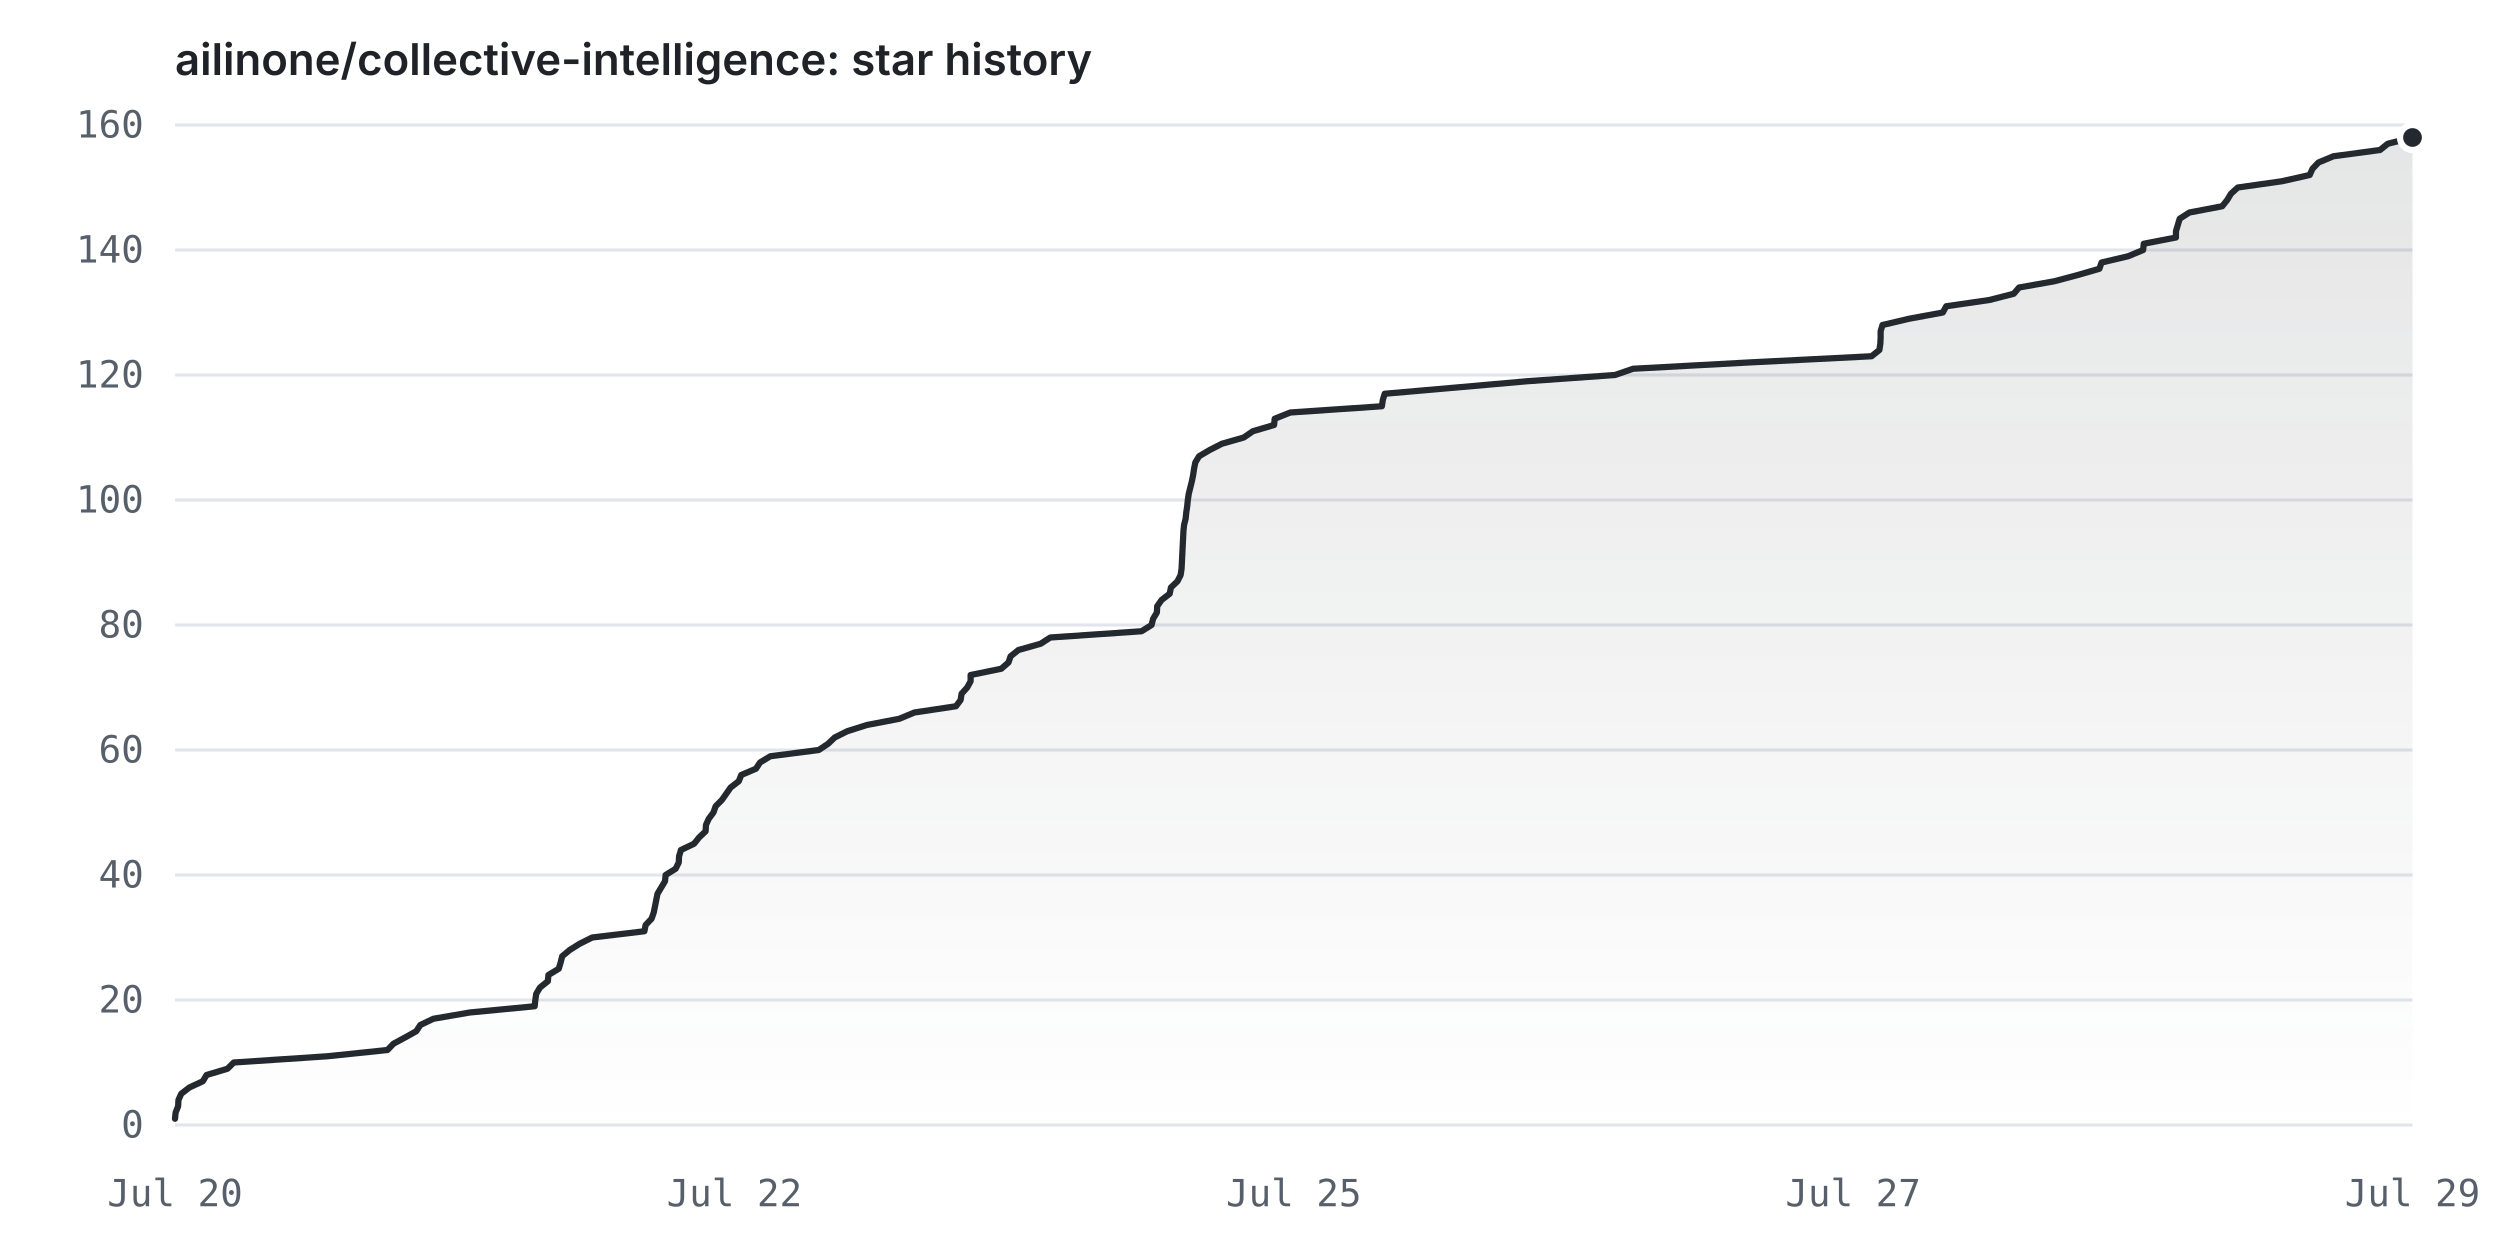
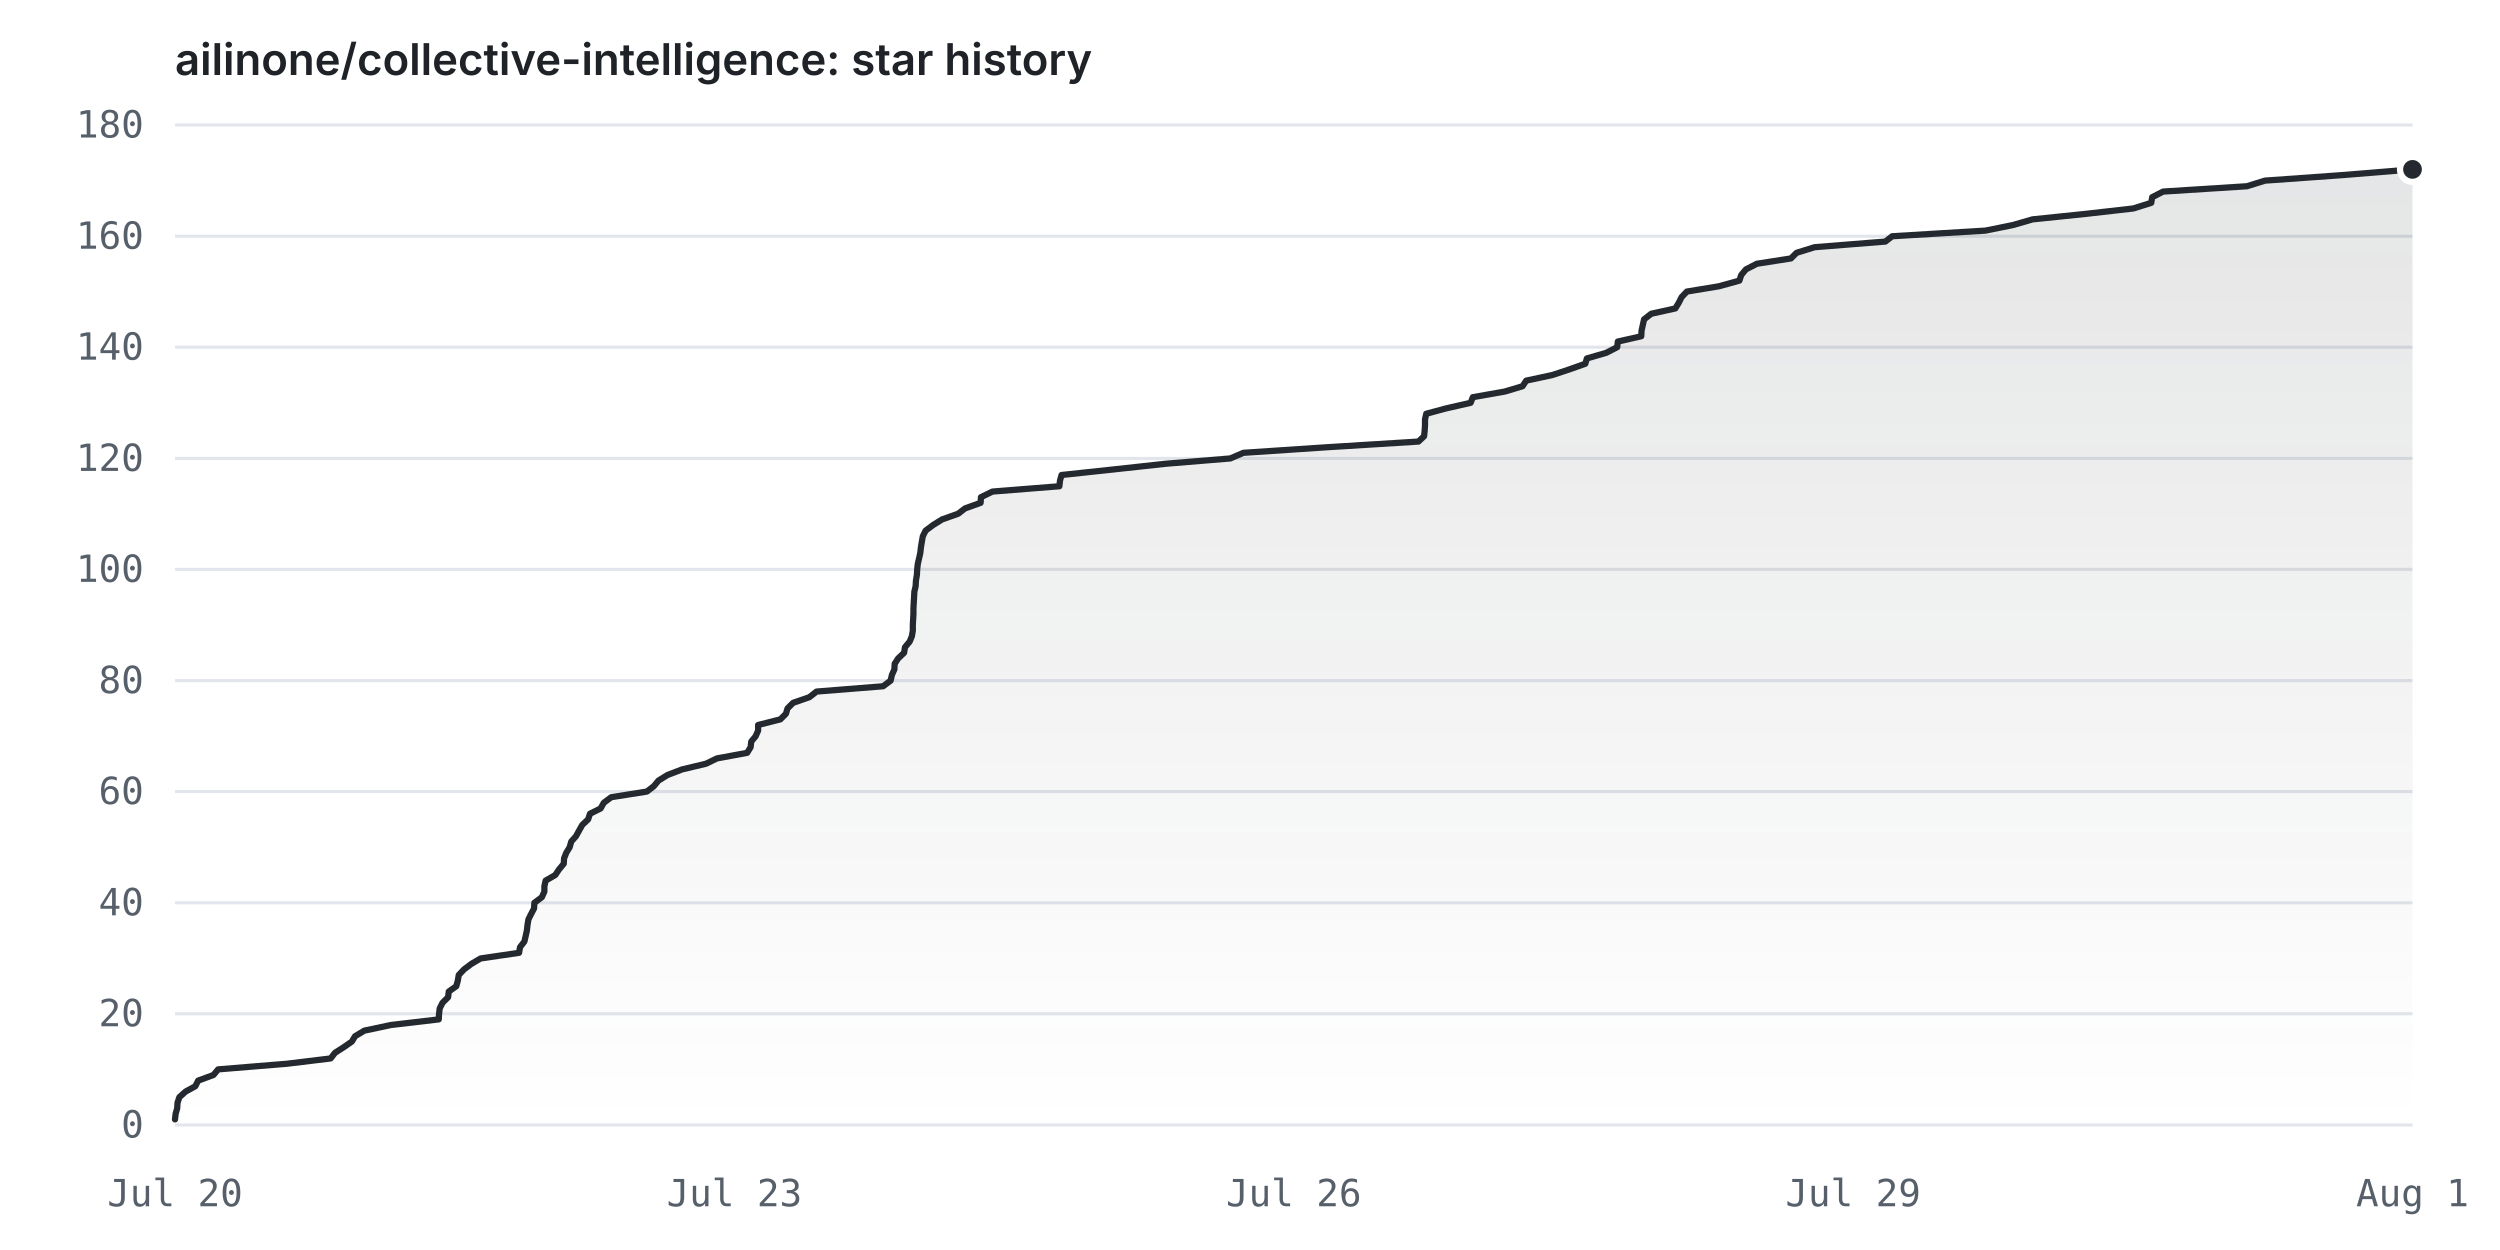
<svg xmlns="http://www.w3.org/2000/svg" viewBox="0 0 800 400" width="800" height="400" role="img" aria-label="Cumulative GitHub stars over time for ailinone/collective-intelligence">
  <rect x="0" y="0" width="800" height="400" fill="#ffffff" />
  <text x="56" y="24" font-size="14" font-weight="600" fill="#1f2328" font-family="-apple-system, Segoe UI, sans-serif">ailinone/collective-intelligence: star history</text>
  <g>
    <line x1="56" y1="360.0" x2="772" y2="360.0" stroke="#e2e6ec" stroke-width="1" />
-     <line x1="56" y1="320.0" x2="772" y2="320.0" stroke="#e2e6ec" stroke-width="1" />
-     <line x1="56" y1="280.0" x2="772" y2="280.0" stroke="#e2e6ec" stroke-width="1" />
-     <line x1="56" y1="240.0" x2="772" y2="240.0" stroke="#e2e6ec" stroke-width="1" />
-     <line x1="56" y1="200.0" x2="772" y2="200.0" stroke="#e2e6ec" stroke-width="1" />
-     <line x1="56" y1="160.0" x2="772" y2="160.0" stroke="#e2e6ec" stroke-width="1" />
-     <line x1="56" y1="120.0" x2="772" y2="120.0" stroke="#e2e6ec" stroke-width="1" />
-     <line x1="56" y1="80.0" x2="772" y2="80.0" stroke="#e2e6ec" stroke-width="1" />
+     <line x1="56" y1="324.4" x2="772" y2="324.4" stroke="#e2e6ec" stroke-width="1" />
+     <line x1="56" y1="288.9" x2="772" y2="288.9" stroke="#e2e6ec" stroke-width="1" />
+     <line x1="56" y1="253.3" x2="772" y2="253.3" stroke="#e2e6ec" stroke-width="1" />
+     <line x1="56" y1="217.8" x2="772" y2="217.8" stroke="#e2e6ec" stroke-width="1" />
+     <line x1="56" y1="182.2" x2="772" y2="182.2" stroke="#e2e6ec" stroke-width="1" />
+     <line x1="56" y1="146.7" x2="772" y2="146.7" stroke="#e2e6ec" stroke-width="1" />
+     <line x1="56" y1="111.1" x2="772" y2="111.1" stroke="#e2e6ec" stroke-width="1" />
+     <line x1="56" y1="75.6" x2="772" y2="75.6" stroke="#e2e6ec" stroke-width="1" />
    <line x1="56" y1="40.0" x2="772" y2="40.0" stroke="#e2e6ec" stroke-width="1" />
    <text x="46" y="364.0" text-anchor="end" font-size="12" fill="#57606a" font-family="ui-monospace, Consolas, monospace">0</text>
-     <text x="46" y="324.0" text-anchor="end" font-size="12" fill="#57606a" font-family="ui-monospace, Consolas, monospace">20</text>
-     <text x="46" y="284.0" text-anchor="end" font-size="12" fill="#57606a" font-family="ui-monospace, Consolas, monospace">40</text>
-     <text x="46" y="244.0" text-anchor="end" font-size="12" fill="#57606a" font-family="ui-monospace, Consolas, monospace">60</text>
-     <text x="46" y="204.0" text-anchor="end" font-size="12" fill="#57606a" font-family="ui-monospace, Consolas, monospace">80</text>
-     <text x="46" y="164.0" text-anchor="end" font-size="12" fill="#57606a" font-family="ui-monospace, Consolas, monospace">100</text>
-     <text x="46" y="124.0" text-anchor="end" font-size="12" fill="#57606a" font-family="ui-monospace, Consolas, monospace">120</text>
-     <text x="46" y="84.0" text-anchor="end" font-size="12" fill="#57606a" font-family="ui-monospace, Consolas, monospace">140</text>
-     <text x="46" y="44.0" text-anchor="end" font-size="12" fill="#57606a" font-family="ui-monospace, Consolas, monospace">160</text>
+     <text x="46" y="328.4" text-anchor="end" font-size="12" fill="#57606a" font-family="ui-monospace, Consolas, monospace">20</text>
+     <text x="46" y="292.9" text-anchor="end" font-size="12" fill="#57606a" font-family="ui-monospace, Consolas, monospace">40</text>
+     <text x="46" y="257.3" text-anchor="end" font-size="12" fill="#57606a" font-family="ui-monospace, Consolas, monospace">60</text>
+     <text x="46" y="221.8" text-anchor="end" font-size="12" fill="#57606a" font-family="ui-monospace, Consolas, monospace">80</text>
+     <text x="46" y="186.2" text-anchor="end" font-size="12" fill="#57606a" font-family="ui-monospace, Consolas, monospace">100</text>
+     <text x="46" y="150.7" text-anchor="end" font-size="12" fill="#57606a" font-family="ui-monospace, Consolas, monospace">120</text>
+     <text x="46" y="115.1" text-anchor="end" font-size="12" fill="#57606a" font-family="ui-monospace, Consolas, monospace">140</text>
+     <text x="46" y="79.6" text-anchor="end" font-size="12" fill="#57606a" font-family="ui-monospace, Consolas, monospace">160</text>
+     <text x="46" y="44.0" text-anchor="end" font-size="12" fill="#57606a" font-family="ui-monospace, Consolas, monospace">180</text>
    <text x="56.0" y="386" text-anchor="middle" font-size="12" fill="#57606a" font-family="ui-monospace, Consolas, monospace">Jul 20</text>
-     <text x="235.0" y="386" text-anchor="middle" font-size="12" fill="#57606a" font-family="ui-monospace, Consolas, monospace">Jul 22</text>
-     <text x="414.0" y="386" text-anchor="middle" font-size="12" fill="#57606a" font-family="ui-monospace, Consolas, monospace">Jul 25</text>
-     <text x="593.0" y="386" text-anchor="middle" font-size="12" fill="#57606a" font-family="ui-monospace, Consolas, monospace">Jul 27</text>
-     <text x="772.0" y="386" text-anchor="middle" font-size="12" fill="#57606a" font-family="ui-monospace, Consolas, monospace">Jul 29</text>
+     <text x="235.0" y="386" text-anchor="middle" font-size="12" fill="#57606a" font-family="ui-monospace, Consolas, monospace">Jul 23</text>
+     <text x="414.0" y="386" text-anchor="middle" font-size="12" fill="#57606a" font-family="ui-monospace, Consolas, monospace">Jul 26</text>
+     <text x="593.0" y="386" text-anchor="middle" font-size="12" fill="#57606a" font-family="ui-monospace, Consolas, monospace">Jul 29</text>
+     <text x="772.0" y="386" text-anchor="middle" font-size="12" fill="#57606a" font-family="ui-monospace, Consolas, monospace">Aug 1</text>
  </g>
-   <path d="M56.0,358.0 L56.2,356.0 L57.0,354.0 L57.1,352.0 L58.0,350.0 L60.6,348.0 L64.9,346.0 L66.1,344.0 L72.8,342.0 L74.8,340.0 L104.8,338.0 L124.0,336.0 L125.9,334.0 L129.6,332.0 L133.2,330.0 L134.5,328.0 L138.7,326.0 L150.3,324.0 L171.1,322.0 L171.3,320.0 L171.6,318.0 L172.8,316.0 L175.3,314.0 L175.5,312.0 L178.8,310.0 L179.4,308.0 L179.9,306.0 L182.3,304.0 L185.5,302.0 L189.5,300.0 L206.2,298.0 L206.6,296.0 L208.5,294.0 L209.2,292.0 L209.6,290.0 L210.0,288.0 L210.4,286.0 L211.6,284.0 L212.8,282.0 L213.0,280.0 L216.2,278.0 L217.2,276.0 L217.3,274.0 L217.9,272.0 L222.1,270.0 L223.7,268.0 L225.8,266.0 L225.9,264.0 L226.8,262.0 L228.3,260.0 L229.0,258.0 L231.0,256.0 L232.4,254.0 L233.8,252.0 L236.4,250.0 L237.2,248.0 L241.9,246.0 L243.2,244.0 L246.5,242.0 L262.0,240.0 L265.0,238.0 L267.1,236.0 L271.1,234.0 L277.4,232.0 L287.8,230.0 L292.6,228.0 L305.9,226.0 L307.4,224.0 L307.7,222.0 L309.5,220.0 L310.6,218.0 L310.6,216.0 L320.4,214.0 L322.7,212.0 L323.4,210.0 L325.9,208.0 L333.0,206.0 L336.1,204.0 L365.3,202.0 L368.5,200.0 L369.0,198.0 L370.2,196.0 L370.3,194.0 L371.7,192.0 L374.3,190.0 L374.7,188.0 L376.8,186.0 L377.8,184.0 L378.1,182.0 L378.2,180.0 L378.3,178.0 L378.4,176.0 L378.5,174.0 L378.6,172.0 L378.7,170.0 L378.9,168.0 L379.4,166.0 L379.6,164.0 L379.9,162.0 L380.1,160.0 L380.4,158.0 L380.9,156.0 L381.4,154.0 L381.8,152.0 L382.1,150.0 L382.5,148.0 L383.7,146.0 L387.1,144.0 L391.0,142.0 L398.0,140.0 L400.9,138.0 L407.7,136.0 L407.9,134.0 L412.9,132.0 L442.2,130.0 L442.5,128.0 L443.1,126.0 L466.0,124.0 L488.6,122.0 L516.8,120.0 L522.6,118.0 L559.4,116.0 L598.9,114.0 L601.4,112.0 L601.7,110.0 L601.8,108.0 L601.8,106.0 L602.4,104.0 L610.9,102.0 L621.7,100.0 L622.8,98.0 L636.6,96.0 L644.4,94.0 L646.1,92.0 L657.4,90.0 L664.9,88.0 L671.8,86.0 L672.5,84.0 L681.0,82.0 L685.8,80.0 L686.0,78.0 L696.3,76.0 L696.3,74.0 L696.9,72.0 L697.5,70.0 L700.6,68.0 L711.1,66.0 L712.7,64.0 L713.9,62.0 L716.1,60.0 L730.2,58.0 L739.1,56.0 L740.0,54.0 L741.9,52.0 L746.7,50.0 L761.6,48.0 L764.1,46.0 L772.0,44.0 L772.0,360.0 L56.0,360.0 Z" fill="url(#fill-light)" stroke="none" />
-   <path d="M56.0,358.0 L56.2,356.0 L57.0,354.0 L57.1,352.0 L58.0,350.0 L60.6,348.0 L64.9,346.0 L66.1,344.0 L72.8,342.0 L74.8,340.0 L104.8,338.0 L124.0,336.0 L125.9,334.0 L129.6,332.0 L133.2,330.0 L134.5,328.0 L138.7,326.0 L150.3,324.0 L171.1,322.0 L171.3,320.0 L171.6,318.0 L172.8,316.0 L175.3,314.0 L175.5,312.0 L178.8,310.0 L179.4,308.0 L179.9,306.0 L182.3,304.0 L185.5,302.0 L189.5,300.0 L206.2,298.0 L206.6,296.0 L208.5,294.0 L209.2,292.0 L209.6,290.0 L210.0,288.0 L210.4,286.0 L211.6,284.0 L212.8,282.0 L213.0,280.0 L216.2,278.0 L217.2,276.0 L217.3,274.0 L217.9,272.0 L222.1,270.0 L223.7,268.0 L225.8,266.0 L225.9,264.0 L226.8,262.0 L228.3,260.0 L229.0,258.0 L231.0,256.0 L232.4,254.0 L233.8,252.0 L236.4,250.0 L237.2,248.0 L241.9,246.0 L243.2,244.0 L246.5,242.0 L262.0,240.0 L265.0,238.0 L267.1,236.0 L271.1,234.0 L277.4,232.0 L287.8,230.0 L292.6,228.0 L305.9,226.0 L307.4,224.0 L307.7,222.0 L309.5,220.0 L310.6,218.0 L310.6,216.0 L320.4,214.0 L322.7,212.0 L323.4,210.0 L325.9,208.0 L333.0,206.0 L336.1,204.0 L365.3,202.0 L368.5,200.0 L369.0,198.0 L370.2,196.0 L370.3,194.0 L371.7,192.0 L374.3,190.0 L374.7,188.0 L376.8,186.0 L377.8,184.0 L378.1,182.0 L378.2,180.0 L378.3,178.0 L378.4,176.0 L378.5,174.0 L378.6,172.0 L378.7,170.0 L378.9,168.0 L379.4,166.0 L379.6,164.0 L379.9,162.0 L380.1,160.0 L380.4,158.0 L380.9,156.0 L381.4,154.0 L381.8,152.0 L382.1,150.0 L382.5,148.0 L383.7,146.0 L387.1,144.0 L391.0,142.0 L398.0,140.0 L400.9,138.0 L407.7,136.0 L407.9,134.0 L412.9,132.0 L442.2,130.0 L442.5,128.0 L443.1,126.0 L466.0,124.0 L488.6,122.0 L516.8,120.0 L522.6,118.0 L559.4,116.0 L598.9,114.0 L601.4,112.0 L601.7,110.0 L601.8,108.0 L601.8,106.0 L602.4,104.0 L610.9,102.0 L621.7,100.0 L622.8,98.0 L636.6,96.0 L644.4,94.0 L646.1,92.0 L657.4,90.0 L664.9,88.0 L671.8,86.0 L672.5,84.0 L681.0,82.0 L685.8,80.0 L686.0,78.0 L696.3,76.0 L696.3,74.0 L696.9,72.0 L697.5,70.0 L700.6,68.0 L711.1,66.0 L712.7,64.0 L713.9,62.0 L716.1,60.0 L730.2,58.0 L739.1,56.0 L740.0,54.0 L741.9,52.0 L746.7,50.0 L761.6,48.0 L764.1,46.0 L772.0,44.0" fill="none" stroke="#24292f" stroke-width="2" stroke-linejoin="round" stroke-linecap="round" />
-   <circle cx="772.0" cy="44.0" r="4" fill="#24292f" stroke="#ffffff" stroke-width="2" />
+   <path d="M56.0,358.2 L56.2,356.4 L56.7,354.7 L56.8,352.9 L57.4,351.1 L59.4,349.3 L62.5,347.6 L63.4,345.8 L68.3,344.0 L69.8,342.2 L91.8,340.4 L105.8,338.7 L107.2,336.9 L110.0,335.1 L112.6,333.3 L113.6,331.6 L116.6,329.8 L125.1,328.0 L140.4,326.2 L140.5,324.4 L140.7,322.7 L141.6,320.9 L143.4,319.1 L143.6,317.3 L146.0,315.6 L146.5,313.8 L146.8,312.0 L148.5,310.2 L150.9,308.4 L153.8,306.7 L166.1,304.9 L166.4,303.1 L167.8,301.3 L168.2,299.6 L168.6,297.8 L168.8,296.0 L169.1,294.2 L170.0,292.4 L170.9,290.7 L171.0,288.9 L173.4,287.1 L174.2,285.3 L174.2,283.6 L174.6,281.8 L177.7,280.0 L178.9,278.2 L180.4,276.4 L180.5,274.7 L181.2,272.9 L182.3,271.1 L182.8,269.3 L184.3,267.6 L185.3,265.8 L186.3,264.0 L188.2,262.2 L188.8,260.4 L192.2,258.7 L193.2,256.9 L195.6,255.1 L207.0,253.3 L209.2,251.6 L210.7,249.8 L213.6,248.0 L218.3,246.2 L225.9,244.4 L229.4,242.7 L239.1,240.9 L240.2,239.1 L240.4,237.3 L241.8,235.6 L242.6,233.8 L242.6,232.0 L249.7,230.2 L251.5,228.4 L252.0,226.7 L253.8,224.9 L259.0,223.1 L261.3,221.3 L282.6,219.6 L285.0,217.8 L285.4,216.0 L286.2,214.2 L286.3,212.4 L287.4,210.7 L289.3,208.9 L289.6,207.1 L291.1,205.3 L291.8,203.6 L292.1,201.8 L292.1,200.0 L292.2,198.2 L292.3,196.4 L292.3,194.7 L292.4,192.9 L292.5,191.1 L292.6,189.3 L293.0,187.6 L293.1,185.8 L293.4,184.0 L293.5,182.2 L293.7,180.4 L294.1,178.7 L294.5,176.9 L294.7,175.1 L295.0,173.3 L295.3,171.6 L296.2,169.8 L298.6,168.0 L301.5,166.2 L306.6,164.4 L308.8,162.7 L313.8,160.9 L313.9,159.1 L317.6,157.3 L339.0,155.6 L339.2,153.8 L339.7,152.0 L356.5,150.2 L373.0,148.4 L393.7,146.7 L397.9,144.9 L424.9,143.1 L453.9,141.3 L455.7,139.6 L455.9,137.8 L456.0,136.0 L456.0,134.2 L456.4,132.4 L462.7,130.7 L470.6,128.9 L471.3,127.1 L481.5,125.3 L487.2,123.6 L488.4,121.8 L496.8,120.0 L502.2,118.2 L507.3,116.4 L507.8,114.7 L514.0,112.9 L517.5,111.1 L517.7,109.3 L525.2,107.6 L525.3,105.8 L525.7,104.0 L526.1,102.2 L528.4,100.4 L536.1,98.7 L537.2,96.9 L538.1,95.1 L539.8,93.3 L550.1,91.6 L556.6,89.8 L557.2,88.0 L558.7,86.2 L562.2,84.4 L573.1,82.7 L574.9,80.9 L580.7,79.1 L603.3,77.3 L605.5,75.6 L635.3,73.8 L644.2,72.0 L650.4,70.2 L667.8,68.4 L682.7,66.7 L688.4,64.9 L688.7,63.1 L692.2,61.3 L719.0,59.6 L724.8,57.8 L750.0,56.0 L772.0,54.2 L772.0,360.0 L56.0,360.0 Z" fill="url(#fill-light)" stroke="none" />
+   <path d="M56.0,358.2 L56.2,356.4 L56.7,354.7 L56.8,352.9 L57.4,351.1 L59.4,349.3 L62.5,347.6 L63.4,345.8 L68.3,344.0 L69.8,342.2 L91.8,340.4 L105.8,338.7 L107.2,336.9 L110.0,335.1 L112.6,333.3 L113.6,331.6 L116.6,329.8 L125.1,328.0 L140.4,326.2 L140.5,324.4 L140.7,322.7 L141.6,320.9 L143.4,319.1 L143.6,317.3 L146.0,315.6 L146.5,313.8 L146.8,312.0 L148.5,310.2 L150.9,308.4 L153.8,306.7 L166.1,304.9 L166.4,303.1 L167.8,301.3 L168.2,299.6 L168.6,297.8 L168.8,296.0 L169.1,294.2 L170.0,292.4 L170.9,290.7 L171.0,288.9 L173.4,287.1 L174.2,285.3 L174.2,283.6 L174.6,281.8 L177.7,280.0 L178.9,278.2 L180.4,276.4 L180.5,274.7 L181.2,272.9 L182.3,271.1 L182.8,269.3 L184.3,267.6 L185.3,265.8 L186.3,264.0 L188.2,262.2 L188.8,260.4 L192.2,258.7 L193.2,256.9 L195.6,255.1 L207.0,253.3 L209.2,251.6 L210.7,249.8 L213.6,248.0 L218.3,246.2 L225.9,244.4 L229.4,242.7 L239.1,240.9 L240.2,239.1 L240.4,237.3 L241.8,235.6 L242.6,233.8 L242.6,232.0 L249.7,230.2 L251.5,228.4 L252.0,226.7 L253.8,224.9 L259.0,223.1 L261.3,221.3 L282.6,219.6 L285.0,217.8 L285.4,216.0 L286.2,214.2 L286.3,212.4 L287.4,210.7 L289.3,208.9 L289.6,207.1 L291.1,205.3 L291.8,203.6 L292.1,201.8 L292.1,200.0 L292.2,198.2 L292.3,196.4 L292.3,194.7 L292.4,192.9 L292.5,191.1 L292.6,189.3 L293.0,187.6 L293.1,185.8 L293.4,184.0 L293.5,182.2 L293.7,180.4 L294.1,178.7 L294.5,176.9 L294.7,175.1 L295.0,173.3 L295.3,171.6 L296.2,169.8 L298.6,168.0 L301.5,166.2 L306.6,164.4 L308.8,162.7 L313.8,160.9 L313.9,159.1 L317.6,157.3 L339.0,155.6 L339.2,153.8 L339.7,152.0 L356.5,150.2 L373.0,148.4 L393.7,146.7 L397.9,144.9 L424.9,143.1 L453.9,141.3 L455.7,139.6 L455.9,137.8 L456.0,136.0 L456.0,134.2 L456.4,132.4 L462.7,130.7 L470.6,128.9 L471.3,127.1 L481.5,125.3 L487.2,123.6 L488.4,121.8 L496.8,120.0 L502.2,118.2 L507.3,116.4 L507.8,114.7 L514.0,112.9 L517.5,111.1 L517.7,109.3 L525.2,107.6 L525.3,105.8 L525.7,104.0 L526.1,102.2 L528.4,100.4 L536.1,98.7 L537.2,96.9 L538.1,95.1 L539.8,93.3 L550.1,91.6 L556.6,89.8 L557.2,88.0 L558.7,86.2 L562.2,84.4 L573.1,82.7 L574.9,80.9 L580.7,79.1 L603.3,77.3 L605.5,75.6 L635.3,73.8 L644.2,72.0 L650.4,70.2 L667.8,68.4 L682.7,66.7 L688.4,64.9 L688.7,63.1 L692.2,61.3 L719.0,59.6 L724.8,57.8 L750.0,56.0 L772.0,54.2" fill="none" stroke="#24292f" stroke-width="2" stroke-linejoin="round" stroke-linecap="round" />
+   <circle cx="772.0" cy="54.2" r="4" fill="#24292f" stroke="#ffffff" stroke-width="2" />
  <defs>
    <linearGradient id="fill-light" x1="0" y1="0" x2="0" y2="1">
      <stop offset="0%" stop-color="rgba(36, 41, 47, 0.12)" />
      <stop offset="100%" stop-color="rgba(36, 41, 47, 0.0)" />
    </linearGradient>
  </defs>
</svg>
